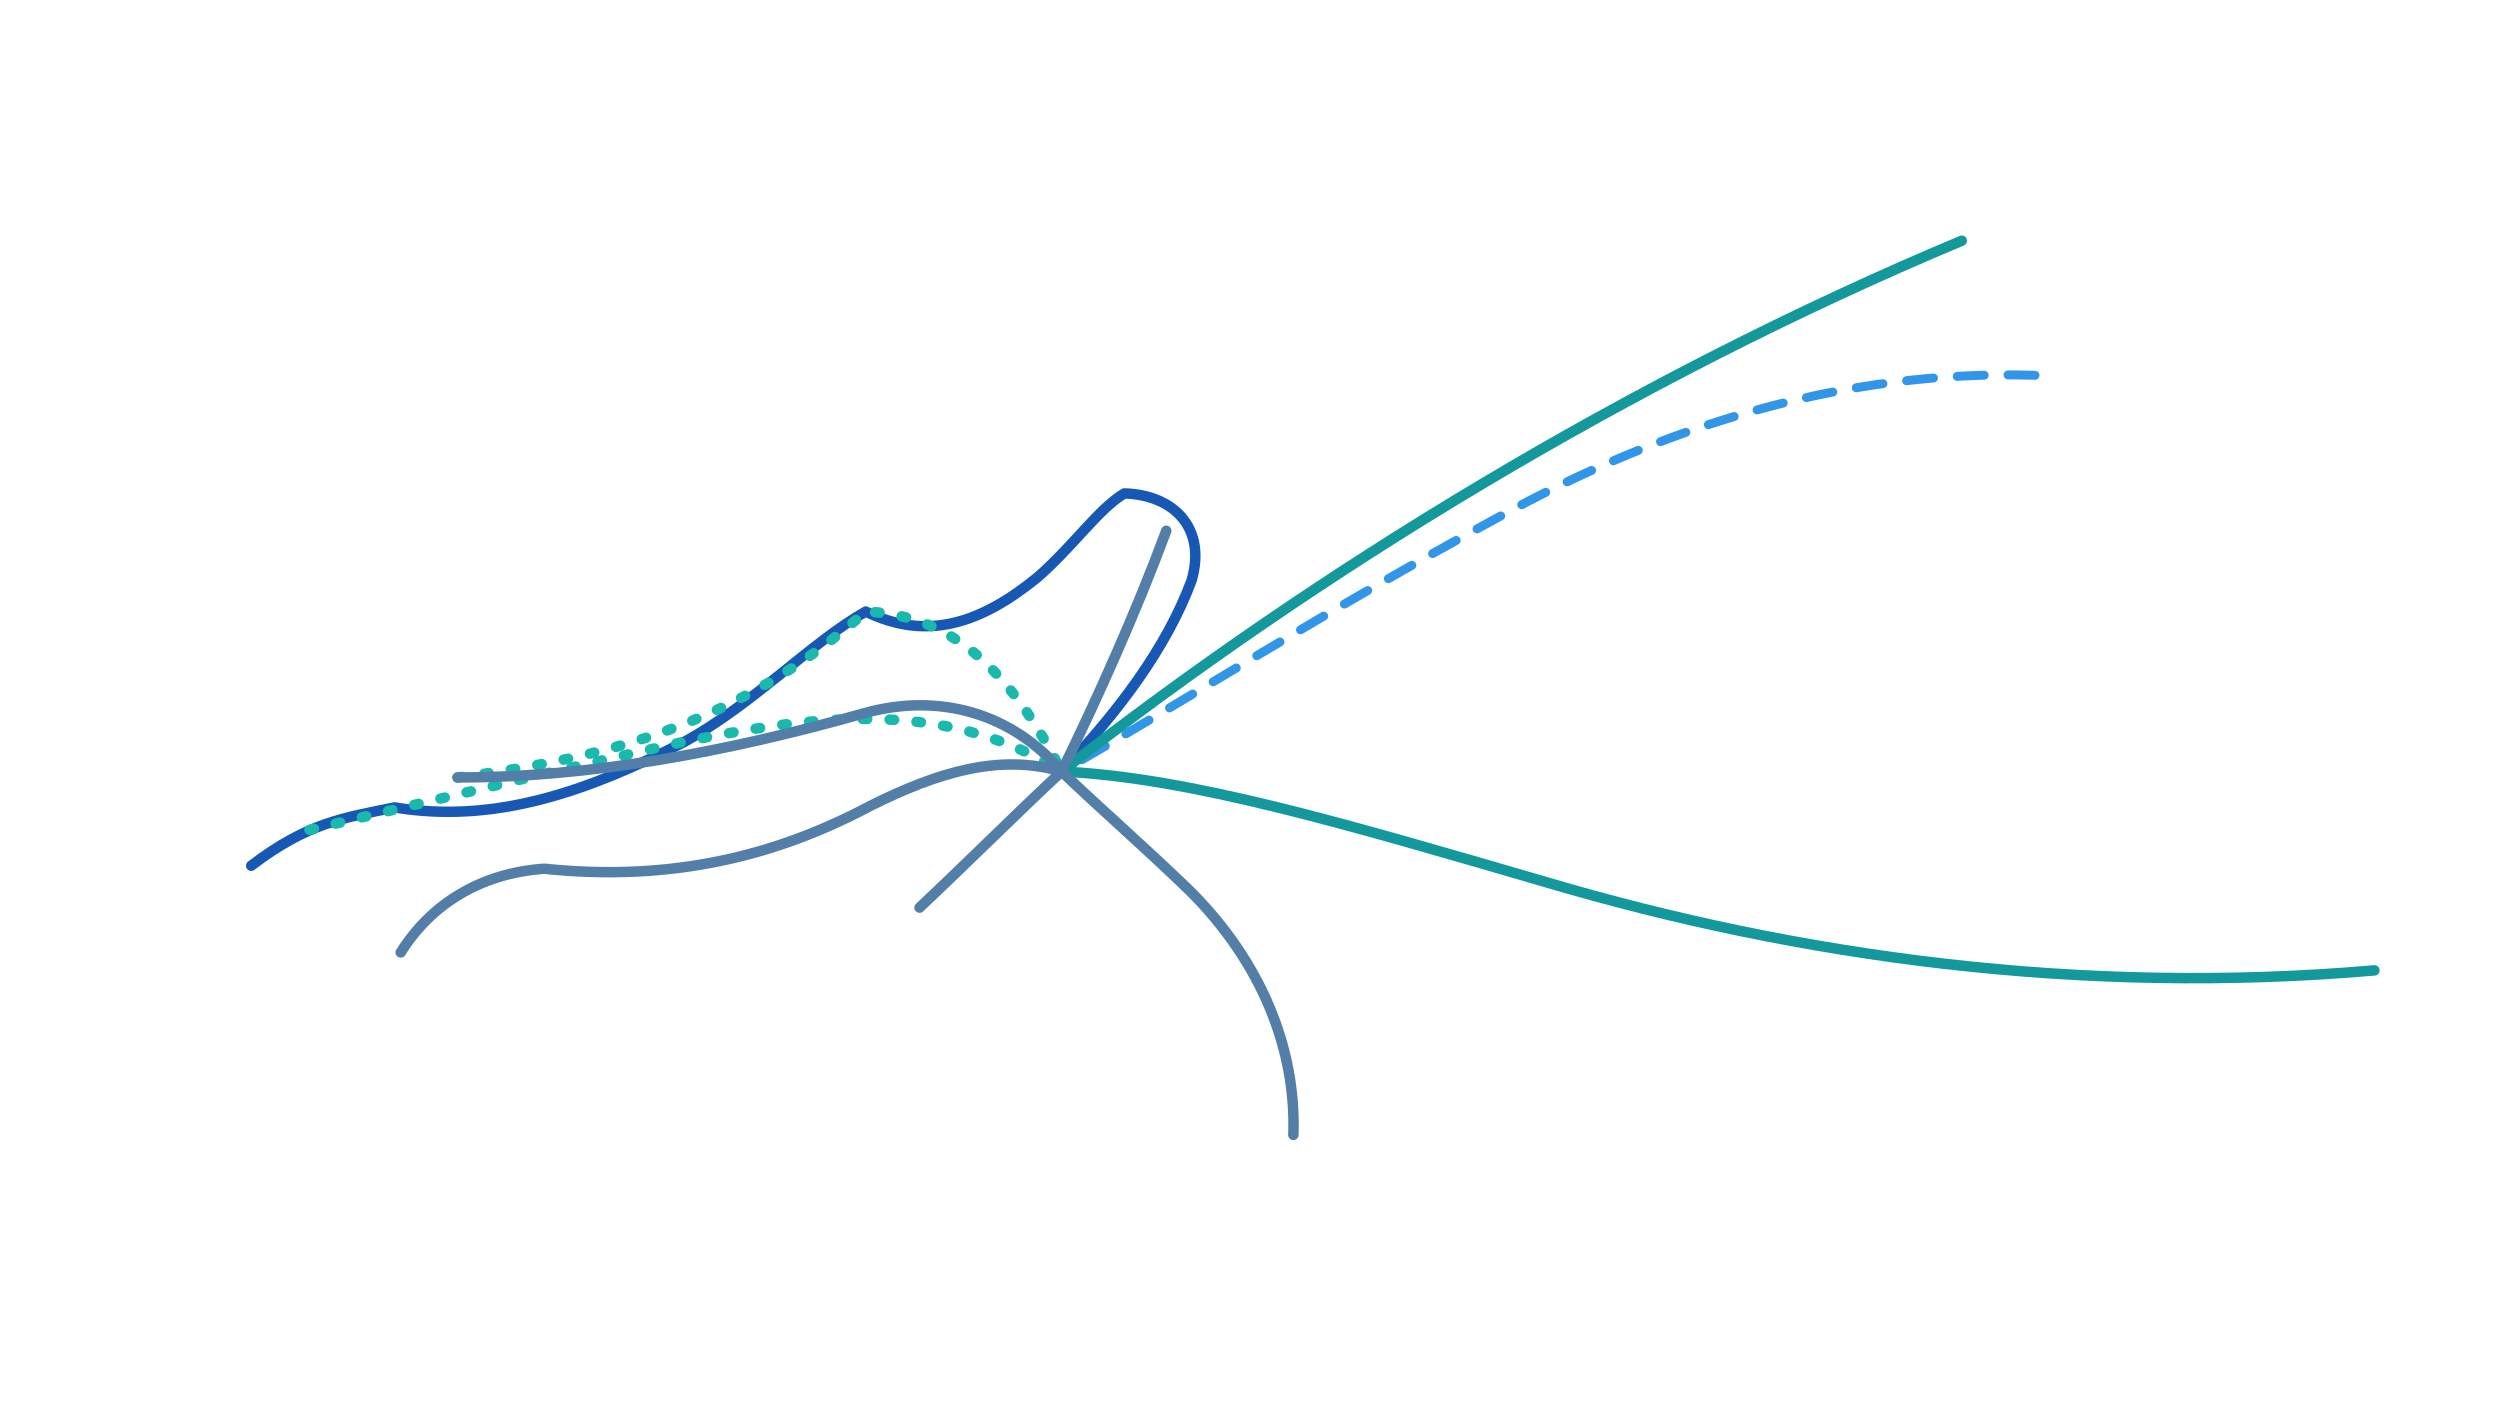
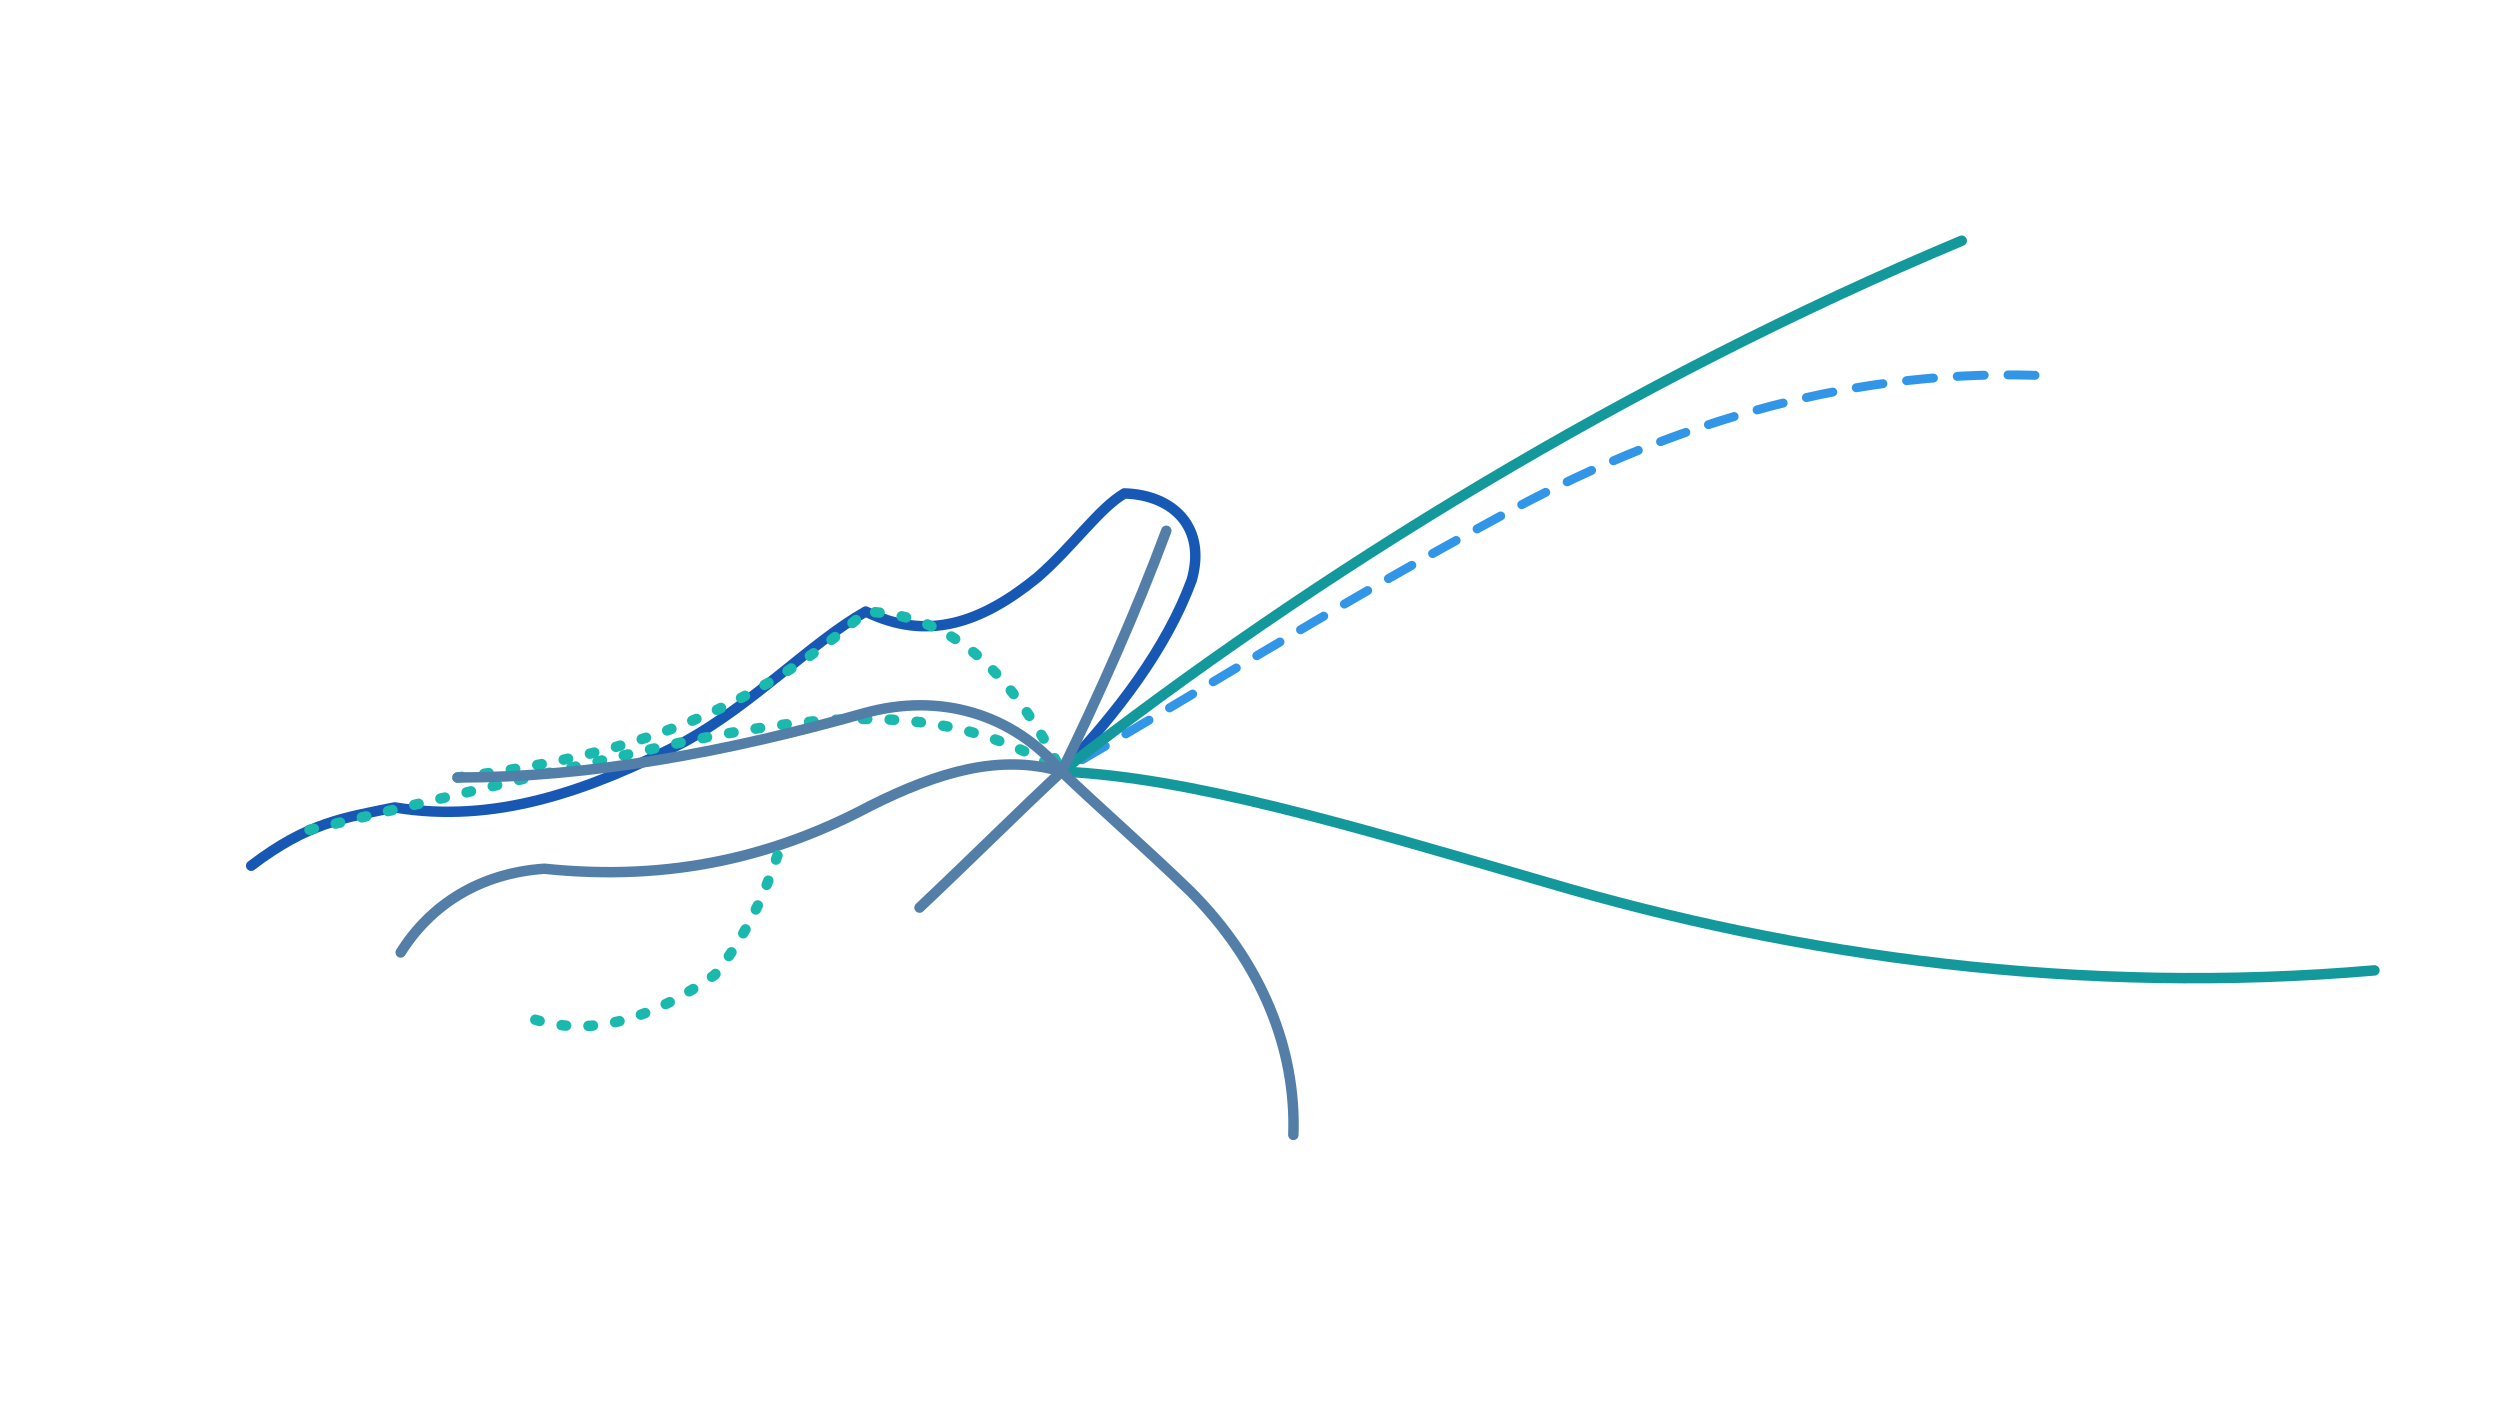
<svg xmlns="http://www.w3.org/2000/svg" class="tmap-lay tmap-flow" aria-hidden="true" viewBox="0 0 1672 941" role="img" aria-label="B-CITY 광역 교통망 경로">
  <defs>
    <filter id="motion-route-shadow" x="-20%" y="-20%" width="140%" height="150%">
      <feDropShadow dx="0" dy="3" stdDeviation="3" flood-color="#2D568A" flood-opacity="0.24" />
    </filter>
  </defs>
  <g id="motion-bcity-routes" fill="none" stroke-linecap="round" stroke-linejoin="round">
    <g id="motion-route-itx-cheongchun" data-route="itx-cheongchun" data-transport="rail" stroke="#1758B5" stroke-width="7">
      <path d="M168 579 C206 550 230 547 264 540 C330 551 392 530 458 496 C505 470 542 430 579 409 C620 429 656 417 694 386 C718 365 735 340 752 330 C785 331 807 353 797 388 C780 434 747 477 710 516" />
    </g>
    <g id="motion-route-gtx-b" data-route="gtx-b" data-transport="rail" stroke="#19B9AE" stroke-width="7" stroke-dasharray="3 15">
      <path d="M207 555 C304 532 377 514 458 496 C538 480 629 465 710 516" />
    </g>
    <g id="motion-route-seoul-yangyang" data-route="seoul-yangyang" data-transport="road" stroke="#527EA8" stroke-width="7">
      <path d="M268 637 C288 605 321 584 364 581 C450 590 520 572 582 539 C628 516 669 504 710 516" />
    </g>
    <g id="motion-route-second-gyeongchun" data-route="second-gyeongchun" data-transport="road" stroke="#19B9AE" stroke-width="7" stroke-dasharray="3 15">
      <path d="M306 520 C403 507 492 486 579 409 C621 411 666 429 710 516" />
    </g>
+     <g id="motion-route-seoul-yangpyeong" data-route="seoul-yangpyeong" data-transport="road" stroke="#19B9AE" stroke-width="7" stroke-dasharray="3 15">
+       <path d="M358 682 C398 694 438 680 478 652 C500 625 512 596 520 572" />
+     </g>
    <g id="motion-route-yangyang-airport" data-route="yangyang-airport" data-transport="air" stroke="#3195E8" stroke-width="6" stroke-dasharray="18 16">
      <path d="M1361 251 C1230 247 1109 287 1002 346 C886 409 790 470 710 516" />
    </g>
    <g id="motion-route-sokcho-port" data-route="sokcho-port" data-transport="port" stroke="#13989C" stroke-width="7">
      <path d="M1312 161 C1090 254 880 383 710 516" />
    </g>
    <g id="motion-route-donghae-port" data-route="donghae-port" data-transport="port" stroke="#13989C" stroke-width="7">
      <path d="M1588 649 C1392 666 1203 640 1034 590 C900 551 796 520 710 516" />
    </g>
    <g id="motion-route-context-access" data-route="context-access" data-transport="road" stroke="#527EA8" stroke-width="7">
      <path d="M306 520 C394 520 486 503 578 477 C628 463 677 477 710 516" />
      <path d="M615 607 C650 574 682 542 710 516" />
      <path d="M865 759 C867 702 844 644 796 596 C765 566 735 540 710 516" />
      <path d="M780 355 C760 409 734 467 710 516" />
    </g>
  </g>
</svg>
